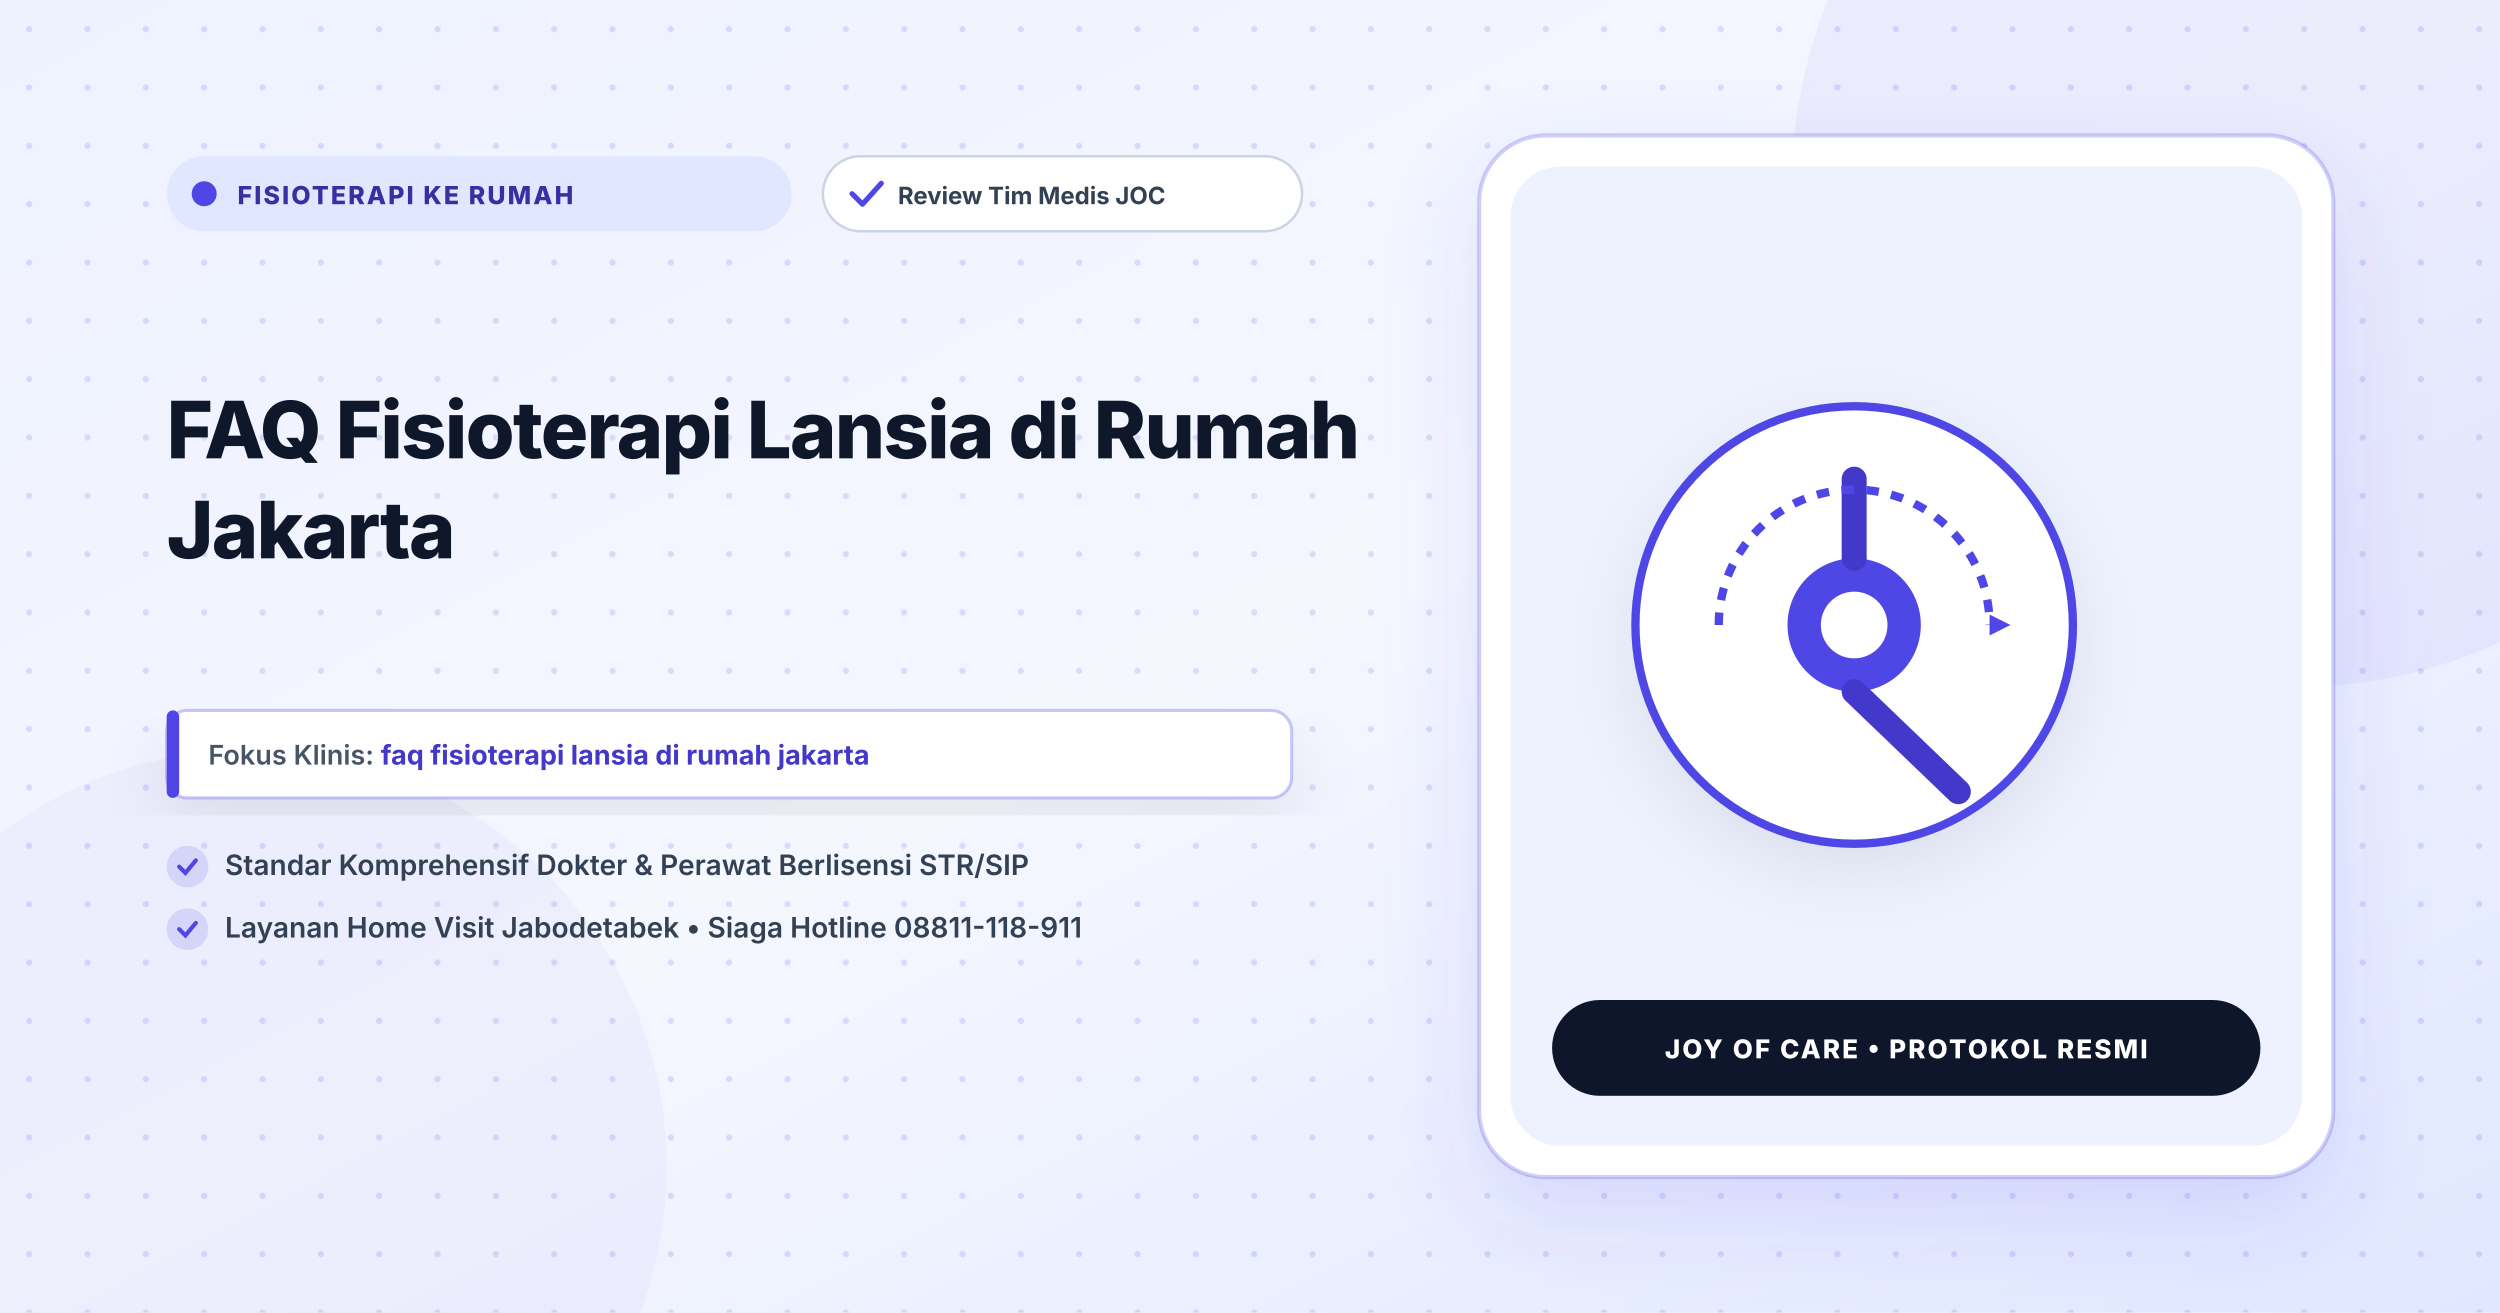
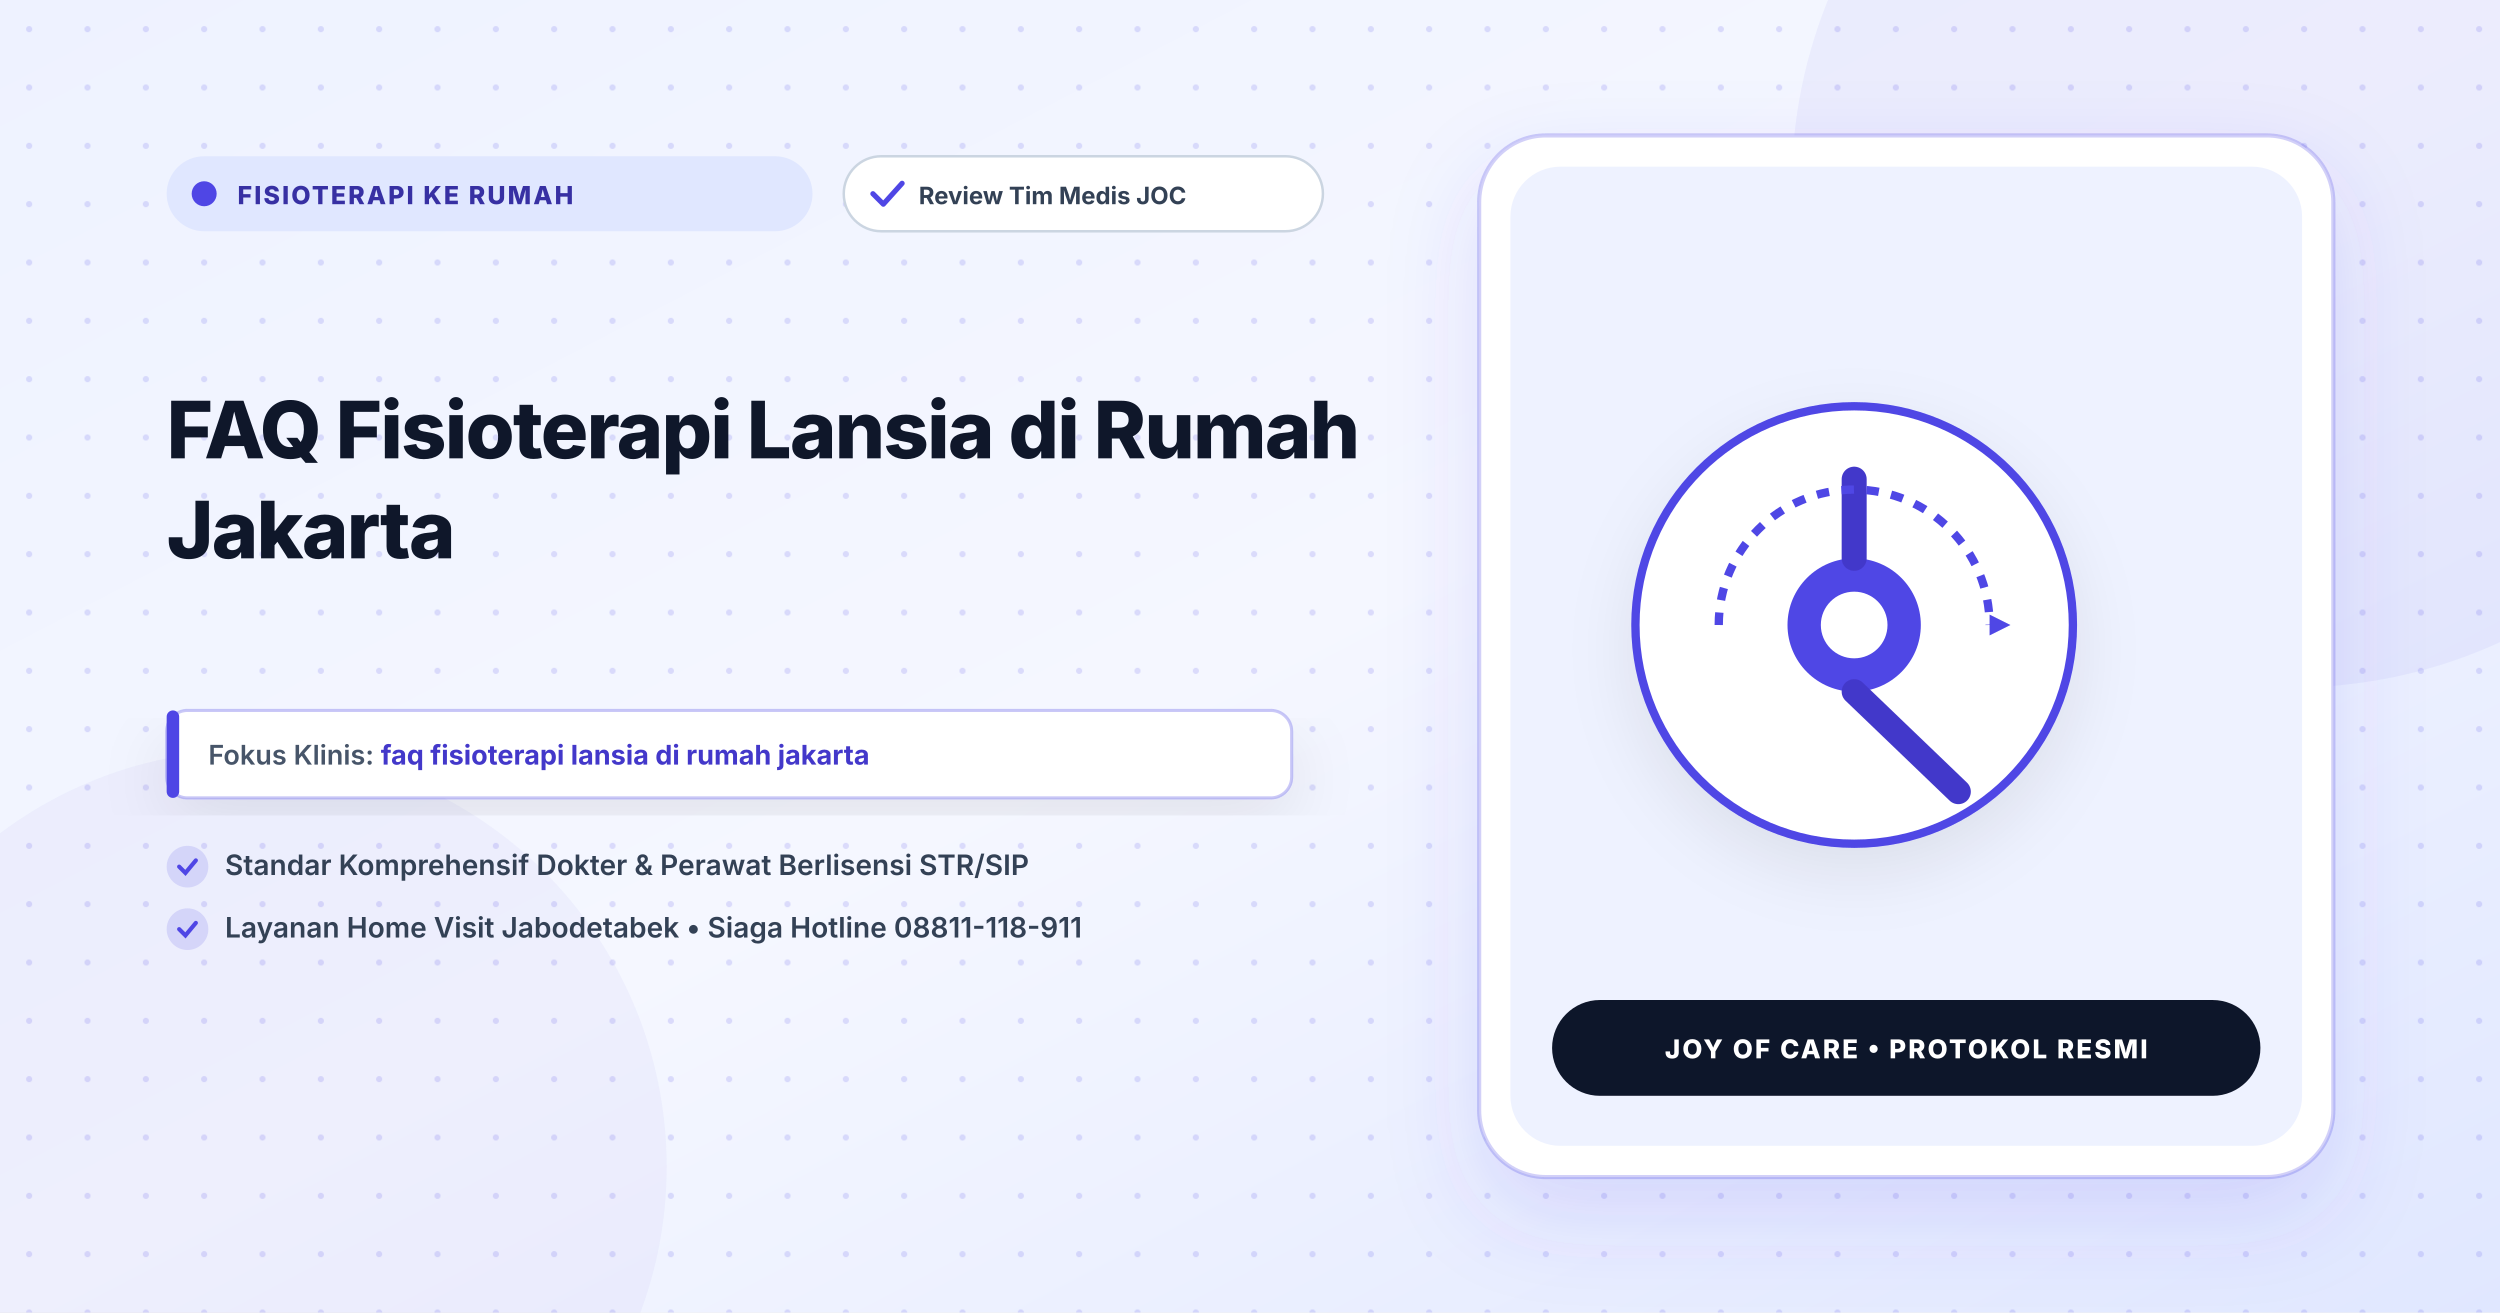
<svg xmlns="http://www.w3.org/2000/svg" viewBox="0 0 1200 630" width="1200" height="630">
  <defs>
    <linearGradient id="bgGrad" x1="0%" y1="0%" x2="100%" y2="100%">
      <stop offset="0%" stop-color="#EEF2FF" />
      <stop offset="50%" stop-color="#F5F7FF" />
      <stop offset="100%" stop-color="#E0E7FF" />
    </linearGradient>
    <linearGradient id="accentGrad" x1="0%" y1="0%" x2="100%" y2="0%">
      <stop offset="0%" stop-color="#4F46E5" />
      <stop offset="100%" stop-color="#4338CA" />
    </linearGradient>
    <filter id="shadow" x="-20%" y="-20%" width="140%" height="140%">
      <feDropShadow dx="0" dy="12" stdDeviation="16" flood-color="#0F172A" flood-opacity="0.08" />
    </filter>
    <filter id="cardShadow" x="-20%" y="-20%" width="140%" height="140%">
      <feDropShadow dx="0" dy="18" stdDeviation="22" flood-color="#4F46E5" flood-opacity="0.14" />
    </filter>
    <pattern id="dotPattern" x="0" y="0" width="28" height="28" patternUnits="userSpaceOnUse">
      <circle cx="14" cy="14" r="1.5" fill="#4F46E5" opacity="0.16" />
    </pattern>
  </defs>
  <rect width="1200" height="630" fill="url(#bgGrad)" />
  <rect width="1200" height="630" fill="url(#dotPattern)" />
  <circle cx="1100" cy="90" r="240" fill="#4F46E5" opacity="0.06" />
  <circle cx="120" cy="560" r="200" fill="#4338CA" opacity="0.04" />
  <g transform="translate(80, 75)">
    <g transform="translate(0, 0)">
-       <rect x="0" y="0" width="300" height="36" rx="18" fill="#E0E7FF" />
+       <rect x="0" y="0" width="310" height="36" rx="18" fill="#E0E7FF" />
      <circle cx="18" cy="18" r="6" fill="#4F46E5" />
      <text x="34" y="23" font-family="Inter, -apple-system, sans-serif" font-size="12" font-weight="800" fill="#3730A3" letter-spacing="1">FISIOTERAPI KE RUMAH</text>
    </g>
-     <g transform="translate(315, 0)">
+     <g transform="translate(325, 0)">
      <rect x="0" y="0" width="230" height="36" rx="18" fill="#FFFFFF" stroke="#CBD5E1" stroke-width="1.2" />
      <path d="M14 18 L19 23 L28 13" fill="none" stroke="#4F46E5" stroke-width="2.5" stroke-linecap="round" stroke-linejoin="round" />
      <text x="36" y="23" font-family="Inter, -apple-system, sans-serif" font-size="11.5" font-weight="700" fill="#334155">Review Tim Medis JOC</text>
    </g>
    <text x="0" y="145" font-family="Montserrat, Inter, -apple-system, sans-serif" font-size="38" font-weight="800" fill="#0F172A" letter-spacing="-0.8">FAQ Fisioterapi Lansia di Rumah</text>
    <text x="0" y="193" font-family="Montserrat, Inter, -apple-system, sans-serif" font-size="38" font-weight="800" fill="#0F172A" letter-spacing="-0.8">Jakarta</text>
    <g transform="translate(0, 266)">
      <rect x="0" y="0" width="540" height="42" rx="10" fill="#FFFFFF" stroke="#4F46E5" stroke-opacity="0.3" stroke-width="1.5" filter="url(#shadow)" />
      <rect x="0" y="0" width="6" height="42" rx="3" fill="#4F46E5" />
      <text x="20" y="26" font-family="Inter, -apple-system, sans-serif" font-size="13" font-weight="600" fill="#475569">
        Fokus Klinis: <tspan font-weight="700" fill="#4338CA">faq fisioterapi lansia di rumah jakarta</tspan>
      </text>
    </g>
    <g transform="translate(0, 331)">
      <g transform="translate(0, 0)">
        <circle cx="10" cy="10" r="10" fill="#4F46E5" fill-opacity="0.15" />
        <path d="M6 10 L9 13 L14 7" fill="none" stroke="#4F46E5" stroke-width="2" stroke-linecap="round" />
        <text x="28" y="14" font-family="Inter, sans-serif" font-size="13.5" font-weight="600" fill="#334155">Standar Komprehensif Dokter &amp; Perawat Berlisensi STR/SIP</text>
      </g>
      <g transform="translate(0, 30)">
        <circle cx="10" cy="10" r="10" fill="#4F46E5" fill-opacity="0.15" />
        <path d="M6 10 L9 13 L14 7" fill="none" stroke="#4F46E5" stroke-width="2" stroke-linecap="round" />
        <text x="28" y="14" font-family="Inter, sans-serif" font-size="13.5" font-weight="600" fill="#334155">Layanan Home Visit Jabodetabek • Siaga Hotline 08811-118-911</text>
      </g>
    </g>
  </g>
  <g filter="url(#cardShadow)">
    <rect x="710" y="65" width="410" height="500" rx="32" fill="#FFFFFF" stroke="#4F46E5" stroke-opacity="0.25" stroke-width="2" />
    <rect x="725" y="80" width="380" height="470" rx="24" fill="#EEF2FF" />
    <g transform="translate(770, 180)">
      <circle cx="120" cy="120" r="105" fill="#FFFFFF" stroke="#4F46E5" stroke-width="4" filter="url(#shadow)" />
      <circle cx="120" cy="120" r="32" fill="#4F46E5" />
      <circle cx="120" cy="120" r="16" fill="#FFFFFF" />
      <path d="M120 50 L120 88" stroke="#4338CA" stroke-width="12" stroke-linecap="round" />
      <path d="M120 152 L170 200" stroke="#4338CA" stroke-width="12" stroke-linecap="round" />
      <path d="M55 120 A65 65 0 0 1 185 120" fill="none" stroke="#4F46E5" stroke-width="4" stroke-dasharray="6,6" />
      <polygon points="185,115 195,120 185,125" fill="#4F46E5" />
    </g>
    <g transform="translate(745, 480)">
      <rect x="0" y="0" width="340" height="46" rx="23" fill="#0F172A" />
      <text x="170" y="28" font-family="Inter, sans-serif" font-size="12.5" font-weight="800" fill="#FFFFFF" text-anchor="middle" letter-spacing="1">JOY OF CARE • PROTOKOL RESMI</text>
    </g>
  </g>
</svg>
